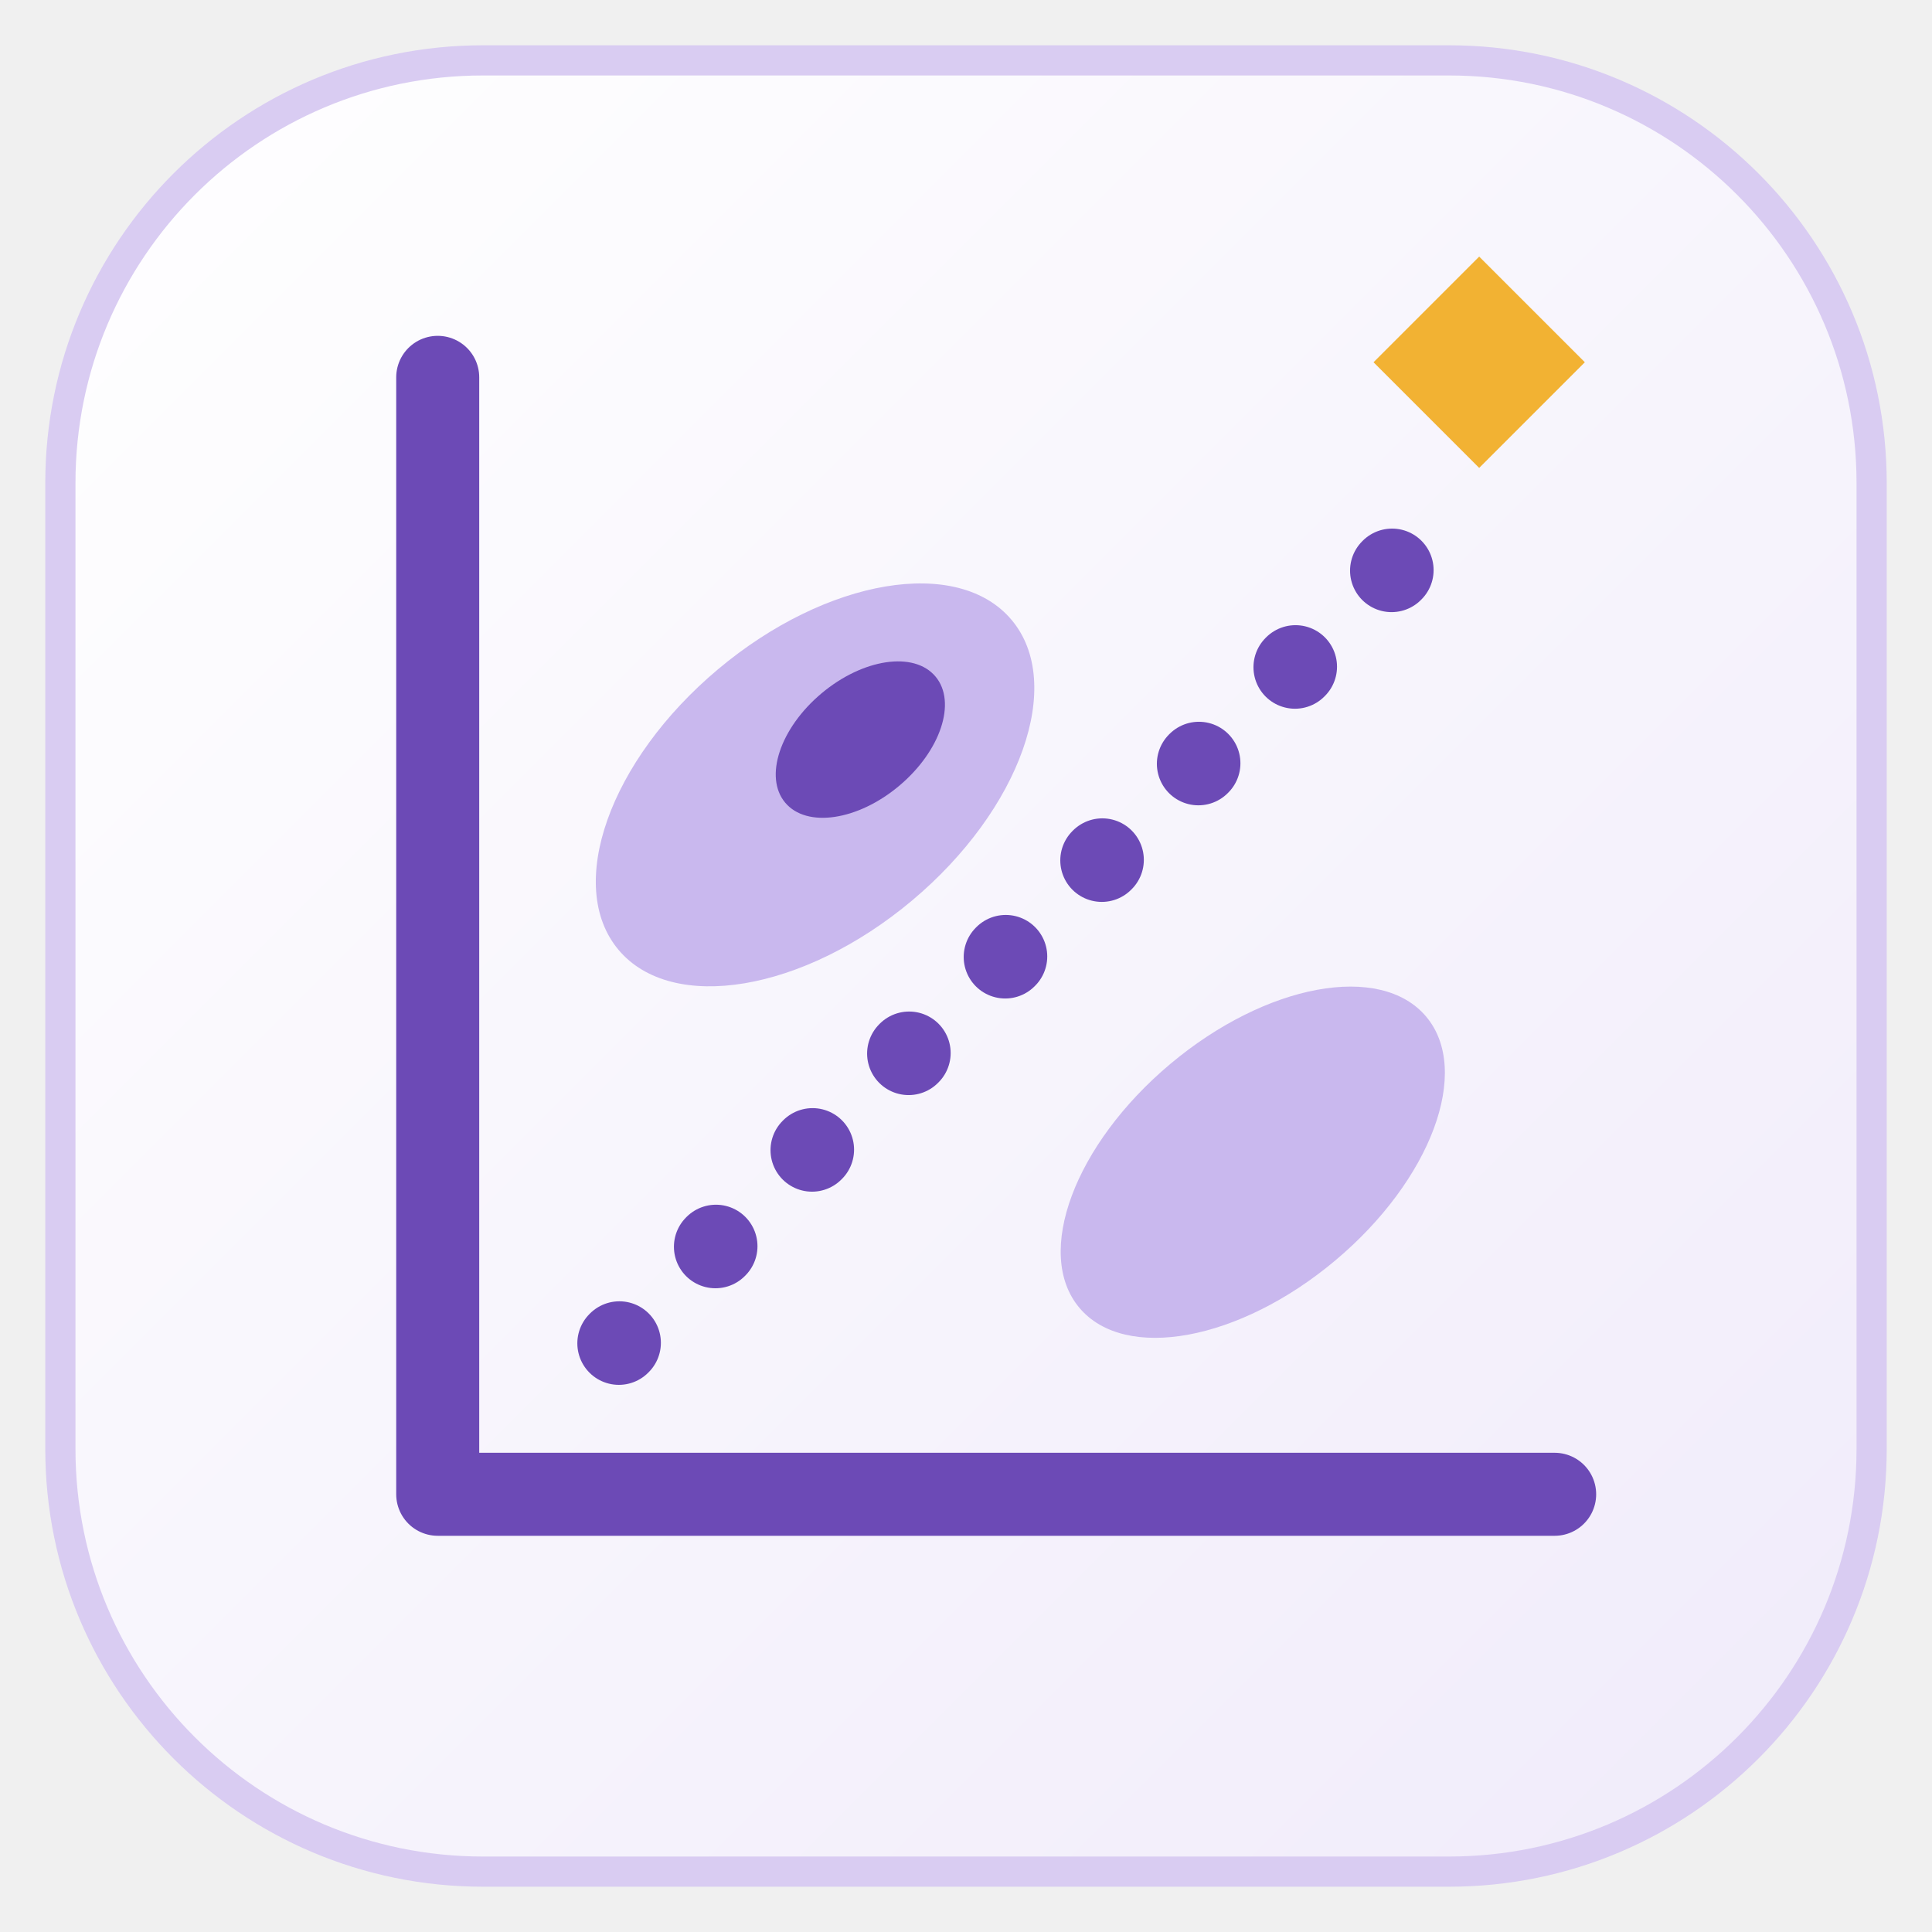
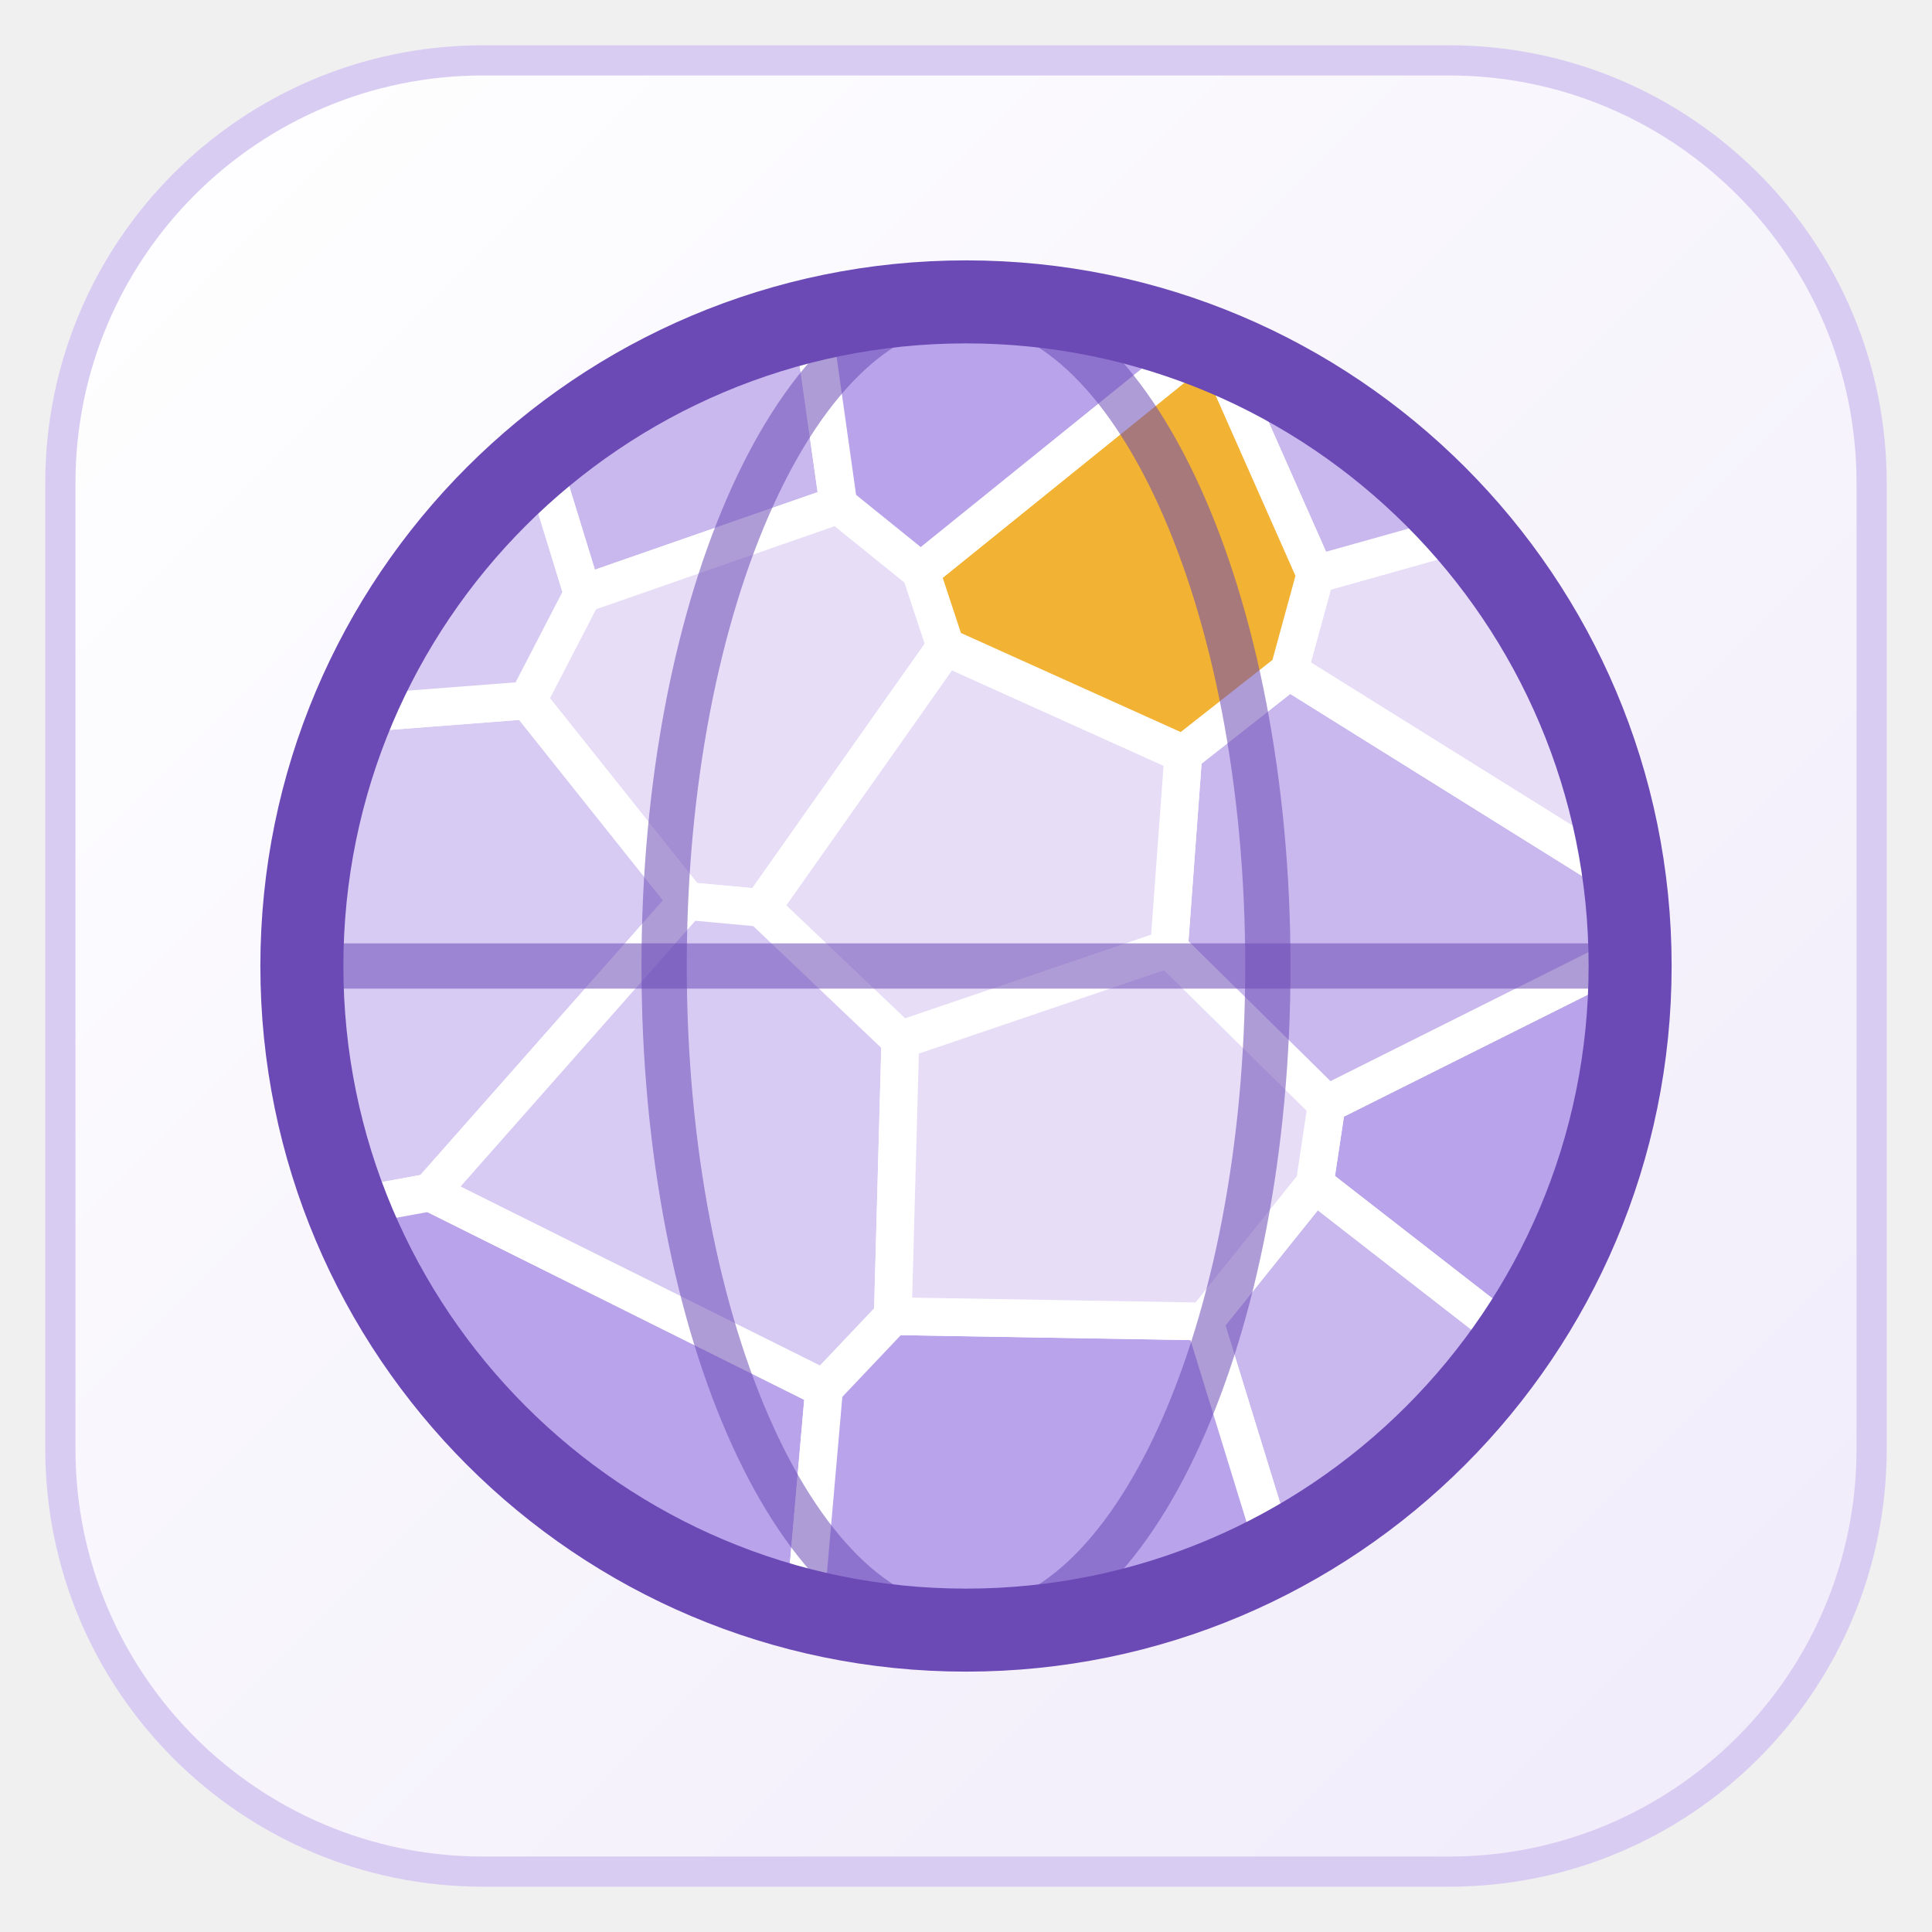
<svg xmlns="http://www.w3.org/2000/svg" viewBox="0 0 256 256" width="256" height="256">
  <defs>
    <linearGradient id="bg" x1="0" y1="0" x2="1" y2="1">
      <stop offset="0" stop-color="#FFFFFF" />
      <stop offset="1" stop-color="#F0EBFA" />
    </linearGradient>
+     <clipPath id="ball">
+       <circle cx="128" cy="128" r="88" />
+     </clipPath>
  </defs>
  <rect x="8" y="8" width="240" height="240" rx="56" fill="url(#bg)" stroke="#D9CCF2" stroke-width="4" />
-   <path d="M58 50v148h148" fill="none" stroke="#6C4AB6" stroke-width="11" stroke-linecap="round" stroke-linejoin="round" />
-   <ellipse cx="108" cy="104" rx="34" ry="20" transform="rotate(-40 108 104)" fill="#C9B8EE" />
-   <ellipse cx="166" cy="154" rx="30" ry="17" transform="rotate(-40 166 154)" fill="#C9B8EE" />
-   <ellipse cx="114" cy="98" rx="13" ry="8" transform="rotate(-40 114 98)" fill="#6C4AB6" />
-   <path d="M82 178L190 70" fill="none" stroke="#6C4AB6" stroke-width="11" stroke-linecap="round" stroke-dasharray="0.1 18" />
-   <path d="M196 34l14 14-14 14-14-14z" fill="#F2B233" />
+   <g clip-path="url(#ball)">
+     <polygon points="65.3,40.0 107.3,40.0 111.1,66.9 77.2,78.7" fill="#C9B8EE" stroke="#FFFFFF" stroke-width="5" stroke-linejoin="round" />
+     <polygon points="91.1,119.4 69.9,92.8 77.2,78.7 111.1,66.9 122.0,75.7 125.3,85.7 100.9,120.3" fill="#E7DDF7" stroke="#FFFFFF" stroke-width="5" stroke-linejoin="round" />
+     <polygon points="40.0,161.1 40.0,95.1 69.9,92.8 91.1,119.4 57.0,158.0" fill="#D8CBF3" stroke="#FFFFFF" stroke-width="5" stroke-linejoin="round" />
+     <polygon points="216.0,126.2 216.0,189.4 174.2,156.9 175.8,146.3" fill="#B9A3EA" stroke="#FFFFFF" stroke-width="5" stroke-linejoin="round" />
+     <polygon points="216.0,117.1 216.0,126.2 175.8,146.3 154.9,125.7 156.8,99.9 170.8,88.9" fill="#C9B8EE" stroke="#FFFFFF" stroke-width="5" stroke-linejoin="round" />
+     <polygon points="100.9,120.3 125.3,85.7 156.8,99.9 154.9,125.7 119.3,137.8" fill="#E7DDF7" stroke="#FFFFFF" stroke-width="5" stroke-linejoin="round" />
+     <polygon points="40.0,40.0 65.3,40.0 77.2,78.7 69.9,92.8 40.0,95.1" fill="#D8CBF3" stroke="#FFFFFF" stroke-width="5" stroke-linejoin="round" />
+     <polygon points="106.4,216.0 40.0,216.0 40.0,161.1 57.0,158.0 109.2,184.0" fill="#B9A3EA" stroke="#FFFFFF" stroke-width="5" stroke-linejoin="round" />
+     <polygon points="216.0,189.4 216.0,216.0 172.2,216.0 159.6,175.1 174.2,156.9" fill="#C9B8EE" stroke="#FFFFFF" stroke-width="5" stroke-linejoin="round" />
+     <polygon points="216.0,64.4 216.0,117.1 170.8,88.9 174.3,76.1" fill="#E7DDF7" stroke="#FFFFFF" stroke-width="5" stroke-linejoin="round" />
+     <polygon points="57.0,158.0 91.1,119.4 100.9,120.3 119.3,137.8 118.3,174.4 109.2,184.0" fill="#D8CBF3" stroke="#FFFFFF" stroke-width="5" stroke-linejoin="round" />
+     <polygon points="172.2,216.0 106.4,216.0 109.2,184.0 118.3,174.4 159.6,175.1" fill="#B9A3EA" stroke="#FFFFFF" stroke-width="5" stroke-linejoin="round" />
+     <polygon points="160.7,40.0 216.0,40.0 216.0,64.4 174.3,76.1 160.4,44.7" fill="#C9B8EE" stroke="#FFFFFF" stroke-width="5" stroke-linejoin="round" />
+     <polygon points="118.3,174.4 119.3,137.8 154.9,125.7 175.8,146.3 174.2,156.9 159.6,175.1" fill="#E7DDF7" stroke="#FFFFFF" stroke-width="5" stroke-linejoin="round" />
+     <polygon points="160.4,44.7 174.3,76.1 170.8,88.9 156.8,99.9 125.3,85.7 122.0,75.7" fill="#F2B233" stroke="#FFFFFF" stroke-width="5" stroke-linejoin="round" />
+     <polygon points="107.3,40.0 160.7,40.0 160.4,44.7 122.0,75.7 111.1,66.9" fill="#B9A3EA" stroke="#FFFFFF" stroke-width="5" stroke-linejoin="round" />
+   </g>
+   <ellipse cx="128" cy="128" rx="40" ry="88" fill="none" stroke="#6C4AB6" stroke-width="6" opacity=".55" />
+   <path d="M40 128h176" stroke="#6C4AB6" stroke-width="6" opacity=".55" />
+   <circle cx="128" cy="128" r="88" fill="none" stroke="#6C4AB6" stroke-width="11" />
</svg>
